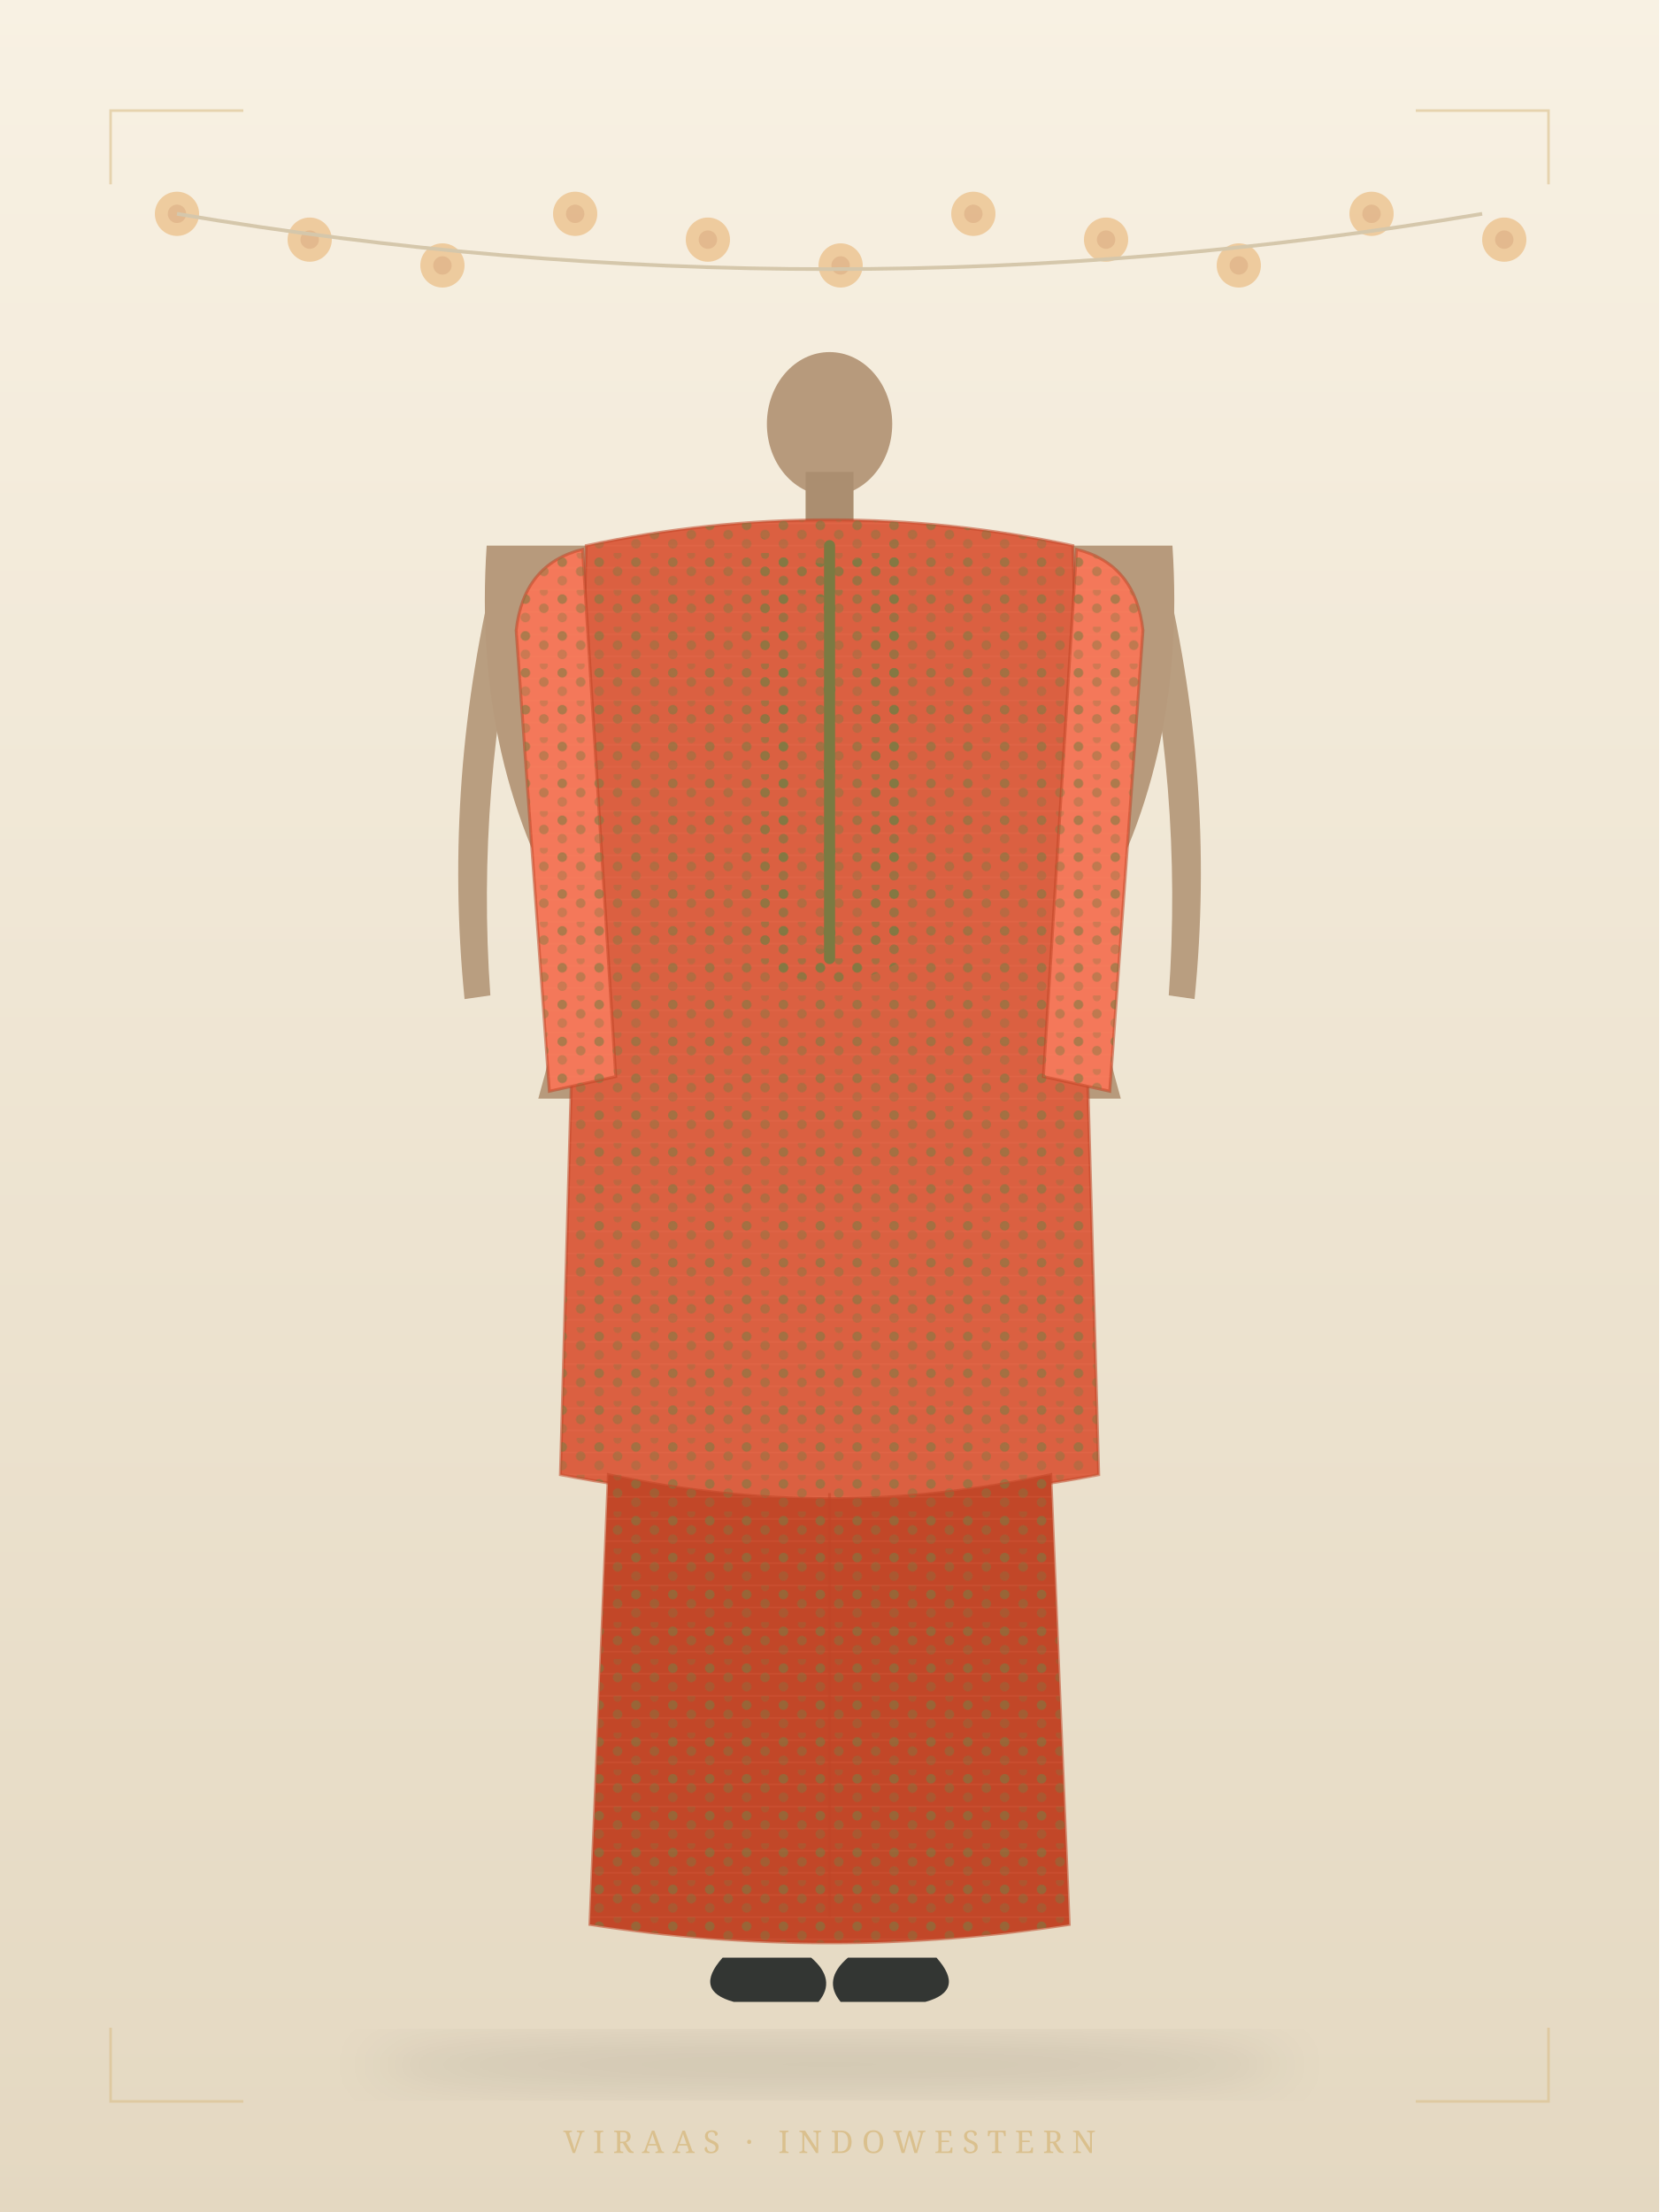
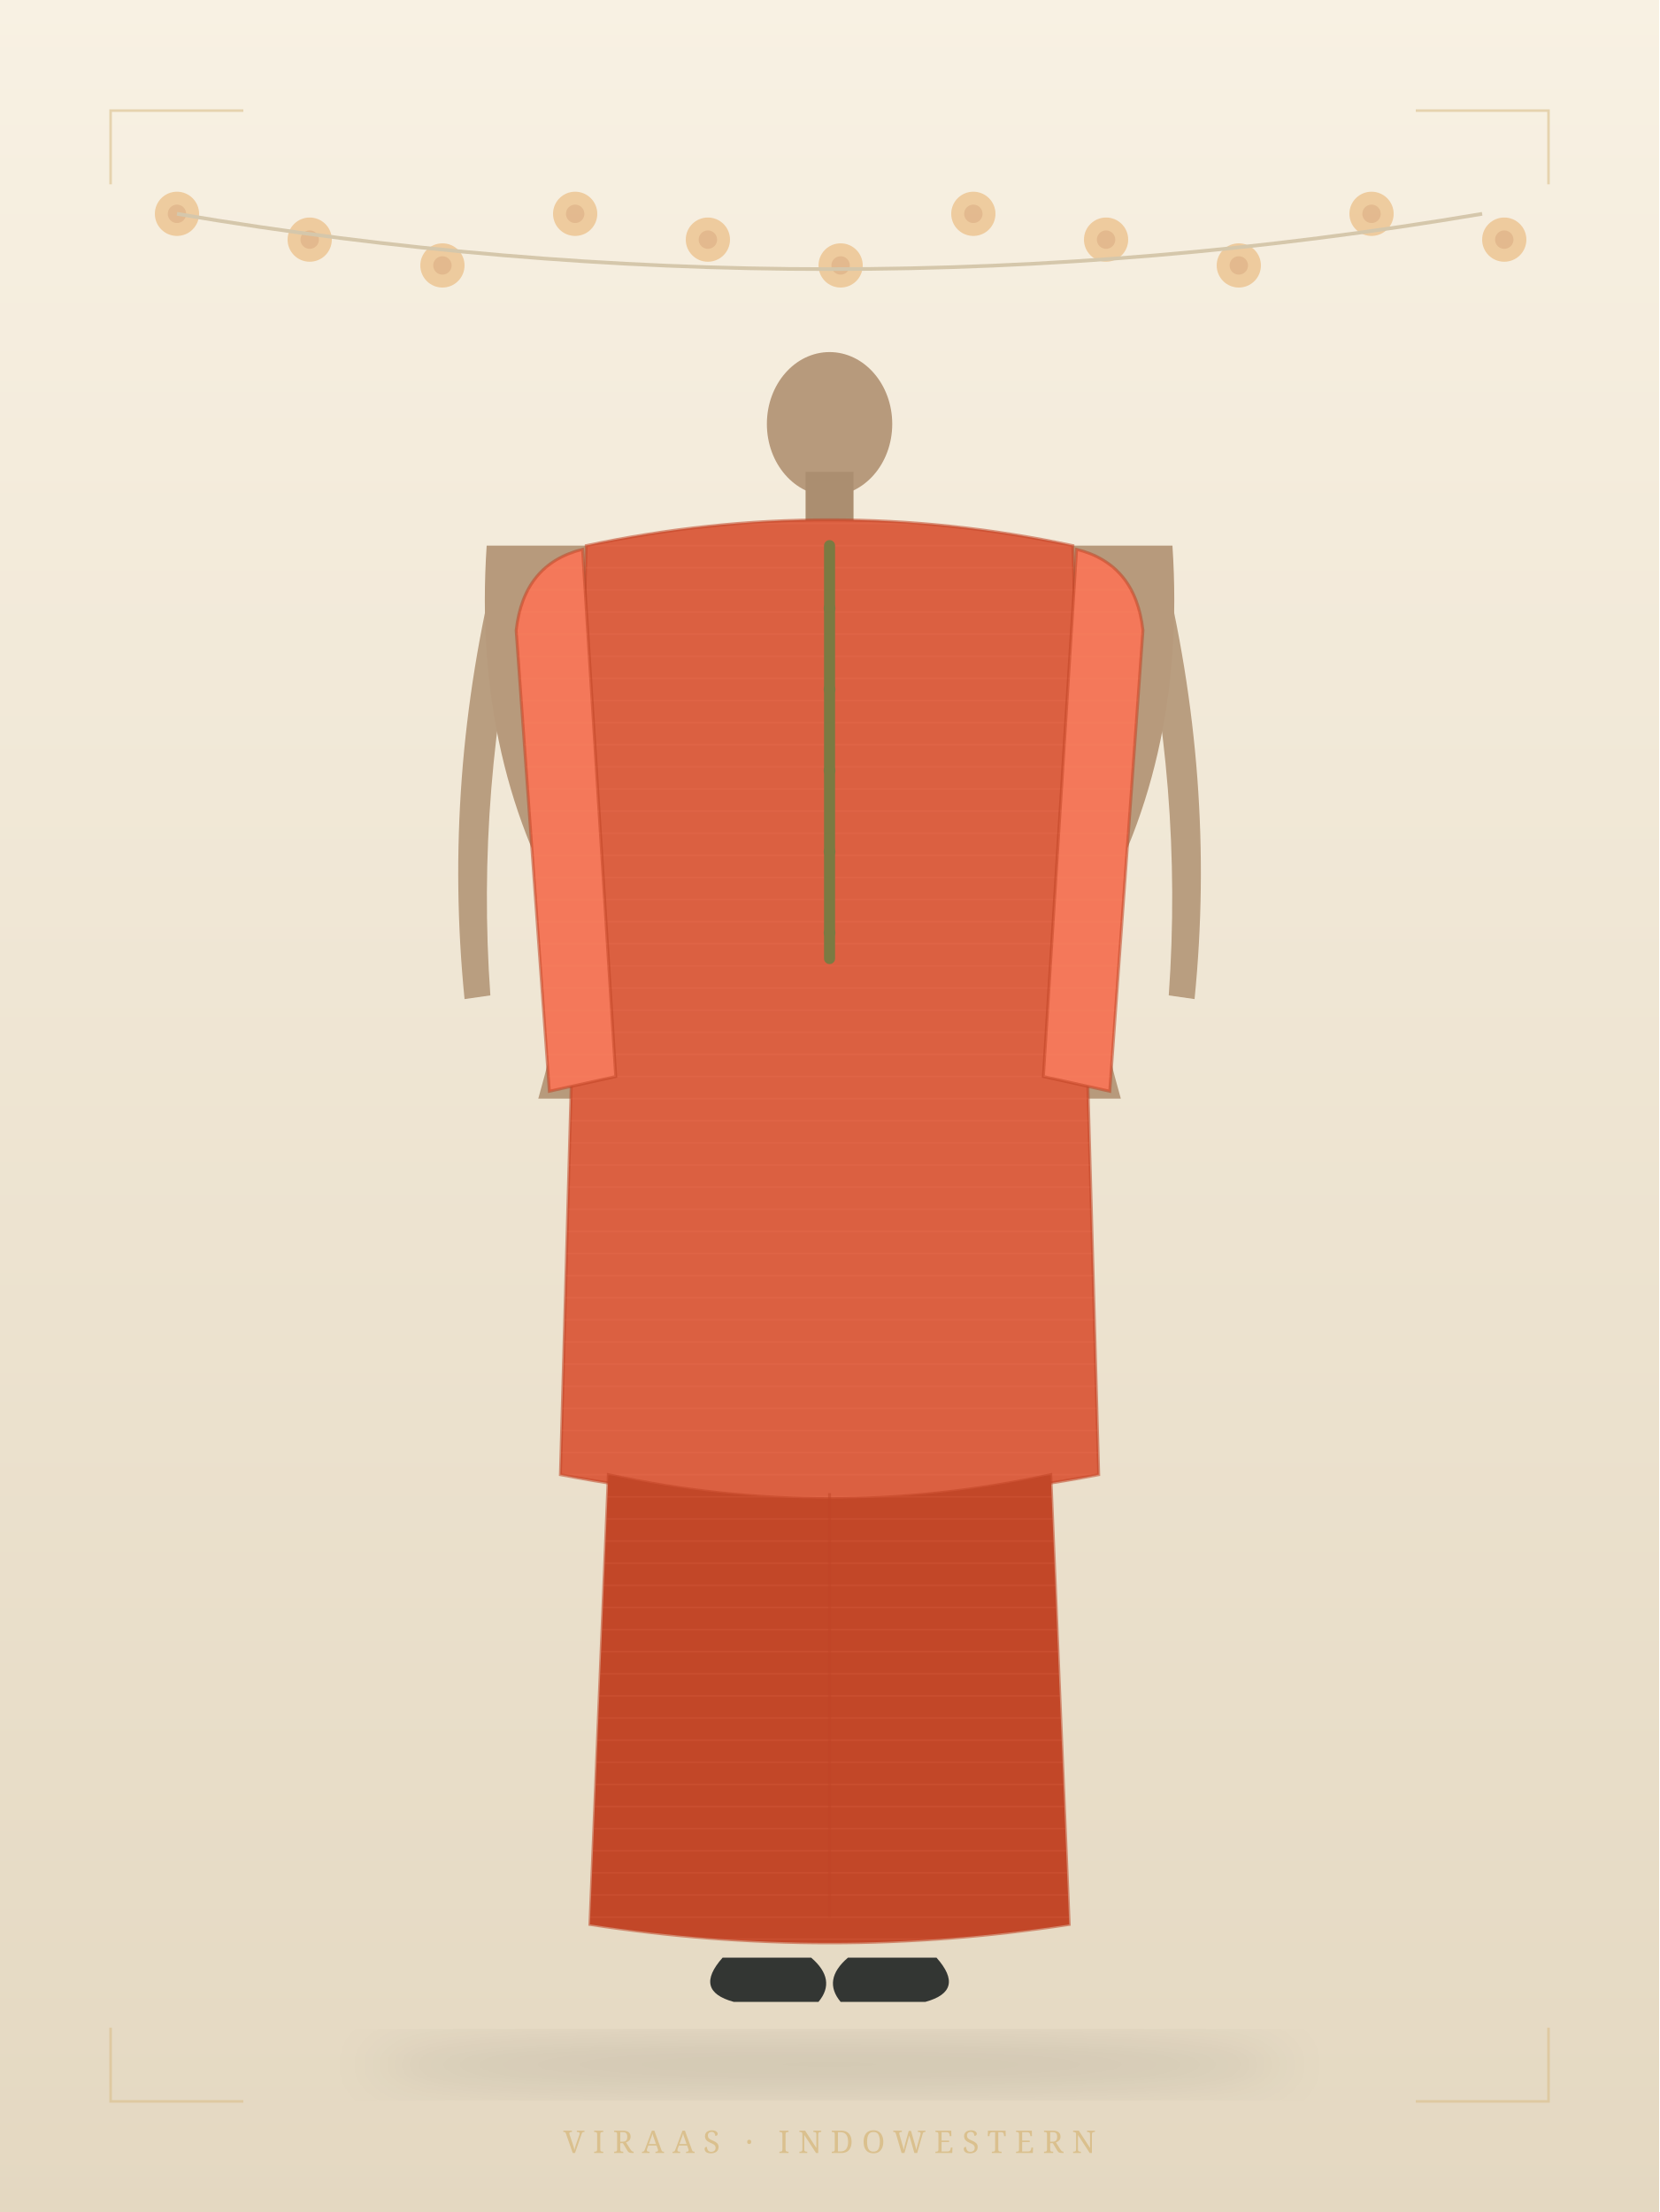
<svg xmlns="http://www.w3.org/2000/svg" viewBox="0 0 900 1200" width="900" height="1200">
  <defs>
    <pattern id="f-v2l2q5v" patternUnits="userSpaceOnUse" width="24" height="24">
      <rect width="24" height="24" fill="#ff8667" opacity="0.05" />
      <path d="M0 8 H24 M0 20 H24" stroke="#ff8667" stroke-width="0.8" opacity="0.12" fill="none" />
-     </pattern>
-     <pattern id="k-v2l2q5v" patternUnits="userSpaceOnUse" width="20" height="20">
-       <g fill="#7B7A42" opacity="0.8">
-         <circle cx="5" cy="5" r="2.6" />
-         <circle cx="15" cy="10" r="2.6" opacity="0.75" />
-         <circle cx="5" cy="15" r="2.6" opacity="0.6" />
-         <circle cx="15" cy="1" r="2.2" opacity="0.5" />
-       </g>
    </pattern>
    <linearGradient id="bgB" x1="0" y1="0" x2="0" y2="1">
      <stop offset="0%" stop-color="#F8F1E3" />
      <stop offset="100%" stop-color="#E4D8C1" />
    </linearGradient>
    <filter id="soft">
      <feGaussianBlur stdDeviation="14" />
    </filter>
    <filter id="soft2">
      <feGaussianBlur stdDeviation="5" />
    </filter>
  </defs>
  <rect width="900" height="1200" fill="url(#bgB)" />
  <ellipse cx="450" cy="1120" rx="250" ry="16" fill="#000" opacity="0.10" filter="url(#soft)" />
  <g opacity="0.42">
    <circle cx="96" cy="116" r="12" fill="#E39B45" />
    <circle cx="96" cy="116" r="5" fill="#C8711F" />
    <circle cx="168" cy="130" r="12" fill="#E39B45" />
    <circle cx="168" cy="130" r="5" fill="#C8711F" />
    <circle cx="240" cy="144" r="12" fill="#E39B45" />
    <circle cx="240" cy="144" r="5" fill="#C8711F" />
    <circle cx="312" cy="116" r="12" fill="#E39B45" />
    <circle cx="312" cy="116" r="5" fill="#C8711F" />
    <circle cx="384" cy="130" r="12" fill="#E39B45" />
    <circle cx="384" cy="130" r="5" fill="#C8711F" />
    <circle cx="456" cy="144" r="12" fill="#E39B45" />
    <circle cx="456" cy="144" r="5" fill="#C8711F" />
    <circle cx="528" cy="116" r="12" fill="#E39B45" />
    <circle cx="528" cy="116" r="5" fill="#C8711F" />
    <circle cx="600" cy="130" r="12" fill="#E39B45" />
    <circle cx="600" cy="130" r="5" fill="#C8711F" />
    <circle cx="672" cy="144" r="12" fill="#E39B45" />
    <circle cx="672" cy="144" r="5" fill="#C8711F" />
    <circle cx="744" cy="116" r="12" fill="#E39B45" />
    <circle cx="744" cy="116" r="5" fill="#C8711F" />
    <circle cx="816" cy="130" r="12" fill="#E39B45" />
    <circle cx="816" cy="130" r="5" fill="#C8711F" />
    <path d="M96 116 Q450 176 804 116" stroke="#A89163" stroke-width="2" fill="none" />
  </g>
  <g>
    <ellipse cx="450" cy="230" rx="34" ry="39" fill="#B79A7C" />
    <path d="M437 256 h26 v46 h-26z" fill="#ab8e70" />
    <path d="M270 302 q-30 120 -18 240 l14 -2 q-8 -112 18 -224z" fill="#B79A7C" opacity="0.95" />
    <path d="M630 302 q30 120 18 240 l-14 -2 q8 -112 -18 -224z" fill="#B79A7C" opacity="0.95" />
    <path d="M264 296 Q256 416 312 506 Q306 546 292 596 L608 596 Q594 546 588 506 Q644 416 636 296 Z" fill="#B79A7C" />
  </g>
  <clipPath id="cc-v2l2q5v-1">
    <path d="M318 296 Q450 268 582 296 L596 800 Q450 828 304 800 Z" />
  </clipPath>
  <path d="M318 296 Q450 268 582 296 L596 800 Q450 828 304 800 Z" fill="#D95E3F" stroke="#bf4425" stroke-width="1.6" stroke-opacity="0.55" />
  <g clip-path="url(#cc-v2l2q5v-1)">
    <path d="M318 296 Q450 268 582 296 L596 800 Q450 828 304 800 Z" fill="url(#f-v2l2q5v)" />
-     <path d="M318 296 Q450 268 582 296 L596 800 Q450 828 304 800 Z" fill="url(#k-v2l2q5v)" opacity="0.72" />
  </g>
  <path d="M450 296 V520" fill="none" stroke="#7B7A42" stroke-width="6" stroke-linecap="round" />
  <g>
    <circle cx="450" cy="330" r="3.2" fill="#7B7A42" />
    <circle cx="450" cy="374" r="3.2" fill="#7B7A42" />
    <circle cx="450" cy="418" r="3.2" fill="#7B7A42" />
    <circle cx="450" cy="462" r="3.2" fill="#7B7A42" />
    <circle cx="450" cy="506" r="3.2" fill="#7B7A42" />
  </g>
  <clipPath id="cc-v2l2q5v-2">
    <path d="M316 298 q-32 8 -36 44 l18 250 l36 -8 z" />
  </clipPath>
  <path d="M316 298 q-32 8 -36 44 l18 250 l36 -8 z" fill="#f37859" stroke="#bf4425" stroke-width="1.6" stroke-opacity="0.55" />
  <g clip-path="url(#cc-v2l2q5v-2)">
    <path d="M316 298 q-32 8 -36 44 l18 250 l36 -8 z" fill="url(#f-v2l2q5v)" />
-     <path d="M316 298 q-32 8 -36 44 l18 250 l36 -8 z" fill="url(#k-v2l2q5v)" opacity="0.72" />
  </g>
  <clipPath id="cc-v2l2q5v-3">
    <path d="M584 298 q32 8 36 44 l-18 250 l-36 -8 z" />
  </clipPath>
  <path d="M584 298 q32 8 36 44 l-18 250 l-36 -8 z" fill="#f37859" stroke="#bf4425" stroke-width="1.6" stroke-opacity="0.55" />
  <g clip-path="url(#cc-v2l2q5v-3)">
    <path d="M584 298 q32 8 36 44 l-18 250 l-36 -8 z" fill="url(#f-v2l2q5v)" />
-     <path d="M584 298 q32 8 36 44 l-18 250 l-36 -8 z" fill="url(#k-v2l2q5v)" opacity="0.72" />
  </g>
-   <path d="M420 306 q30 18 60 0 l0 210 q-30 16 -60 0z" fill="none" stroke="url(#k-v2l2q5v)" stroke-width="18" stroke-linecap="round" opacity="0.95" />
  <clipPath id="cc-v2l2q5v-4">
    <path d="M330 800 Q450 826 570 800 L580 1044 Q450 1064 320 1044 Z" />
  </clipPath>
  <path d="M330 800 Q450 826 570 800 L580 1044 Q450 1064 320 1044 Z" fill="#bf4425" stroke="#bf4425" stroke-width="1.6" stroke-opacity="0.55" />
  <g clip-path="url(#cc-v2l2q5v-4)">
    <path d="M330 800 Q450 826 570 800 L580 1044 Q450 1064 320 1044 Z" fill="url(#f-v2l2q5v)" />
-     <path d="M330 800 Q450 826 570 800 L580 1044 Q450 1064 320 1044 Z" fill="url(#k-v2l2q5v)" opacity="0.72" />
  </g>
  <g stroke="#bf4425" stroke-width="1.6" opacity="0.5" fill="none">
    <path d="M450 810 V1040" />
  </g>
  <g fill="#2A2E2C" opacity="0.95">
    <path d="M392 1062 q-16 18 6 24 h46 q10 -12 -4 -24z" />
    <path d="M508 1062 q16 18 -6 24 h-46 q-10 -12 4 -24z" />
  </g>
  <g fill="none" stroke="#D8BC85" opacity="0.55" stroke-width="1.4">
    <path d="M60 100 V60 H132" />
    <path d="M768 60 H840 V100" />
    <path d="M60 1100 V1140 H132" />
    <path d="M768 1140 H840 V1100" />
  </g>
  <text x="450" y="1168" text-anchor="middle" font-family="Georgia, serif" font-size="17" letter-spacing="4.6" fill="#D8BC85" opacity="0.85">VIRAAS · INDOWESTERN</text>
</svg>
